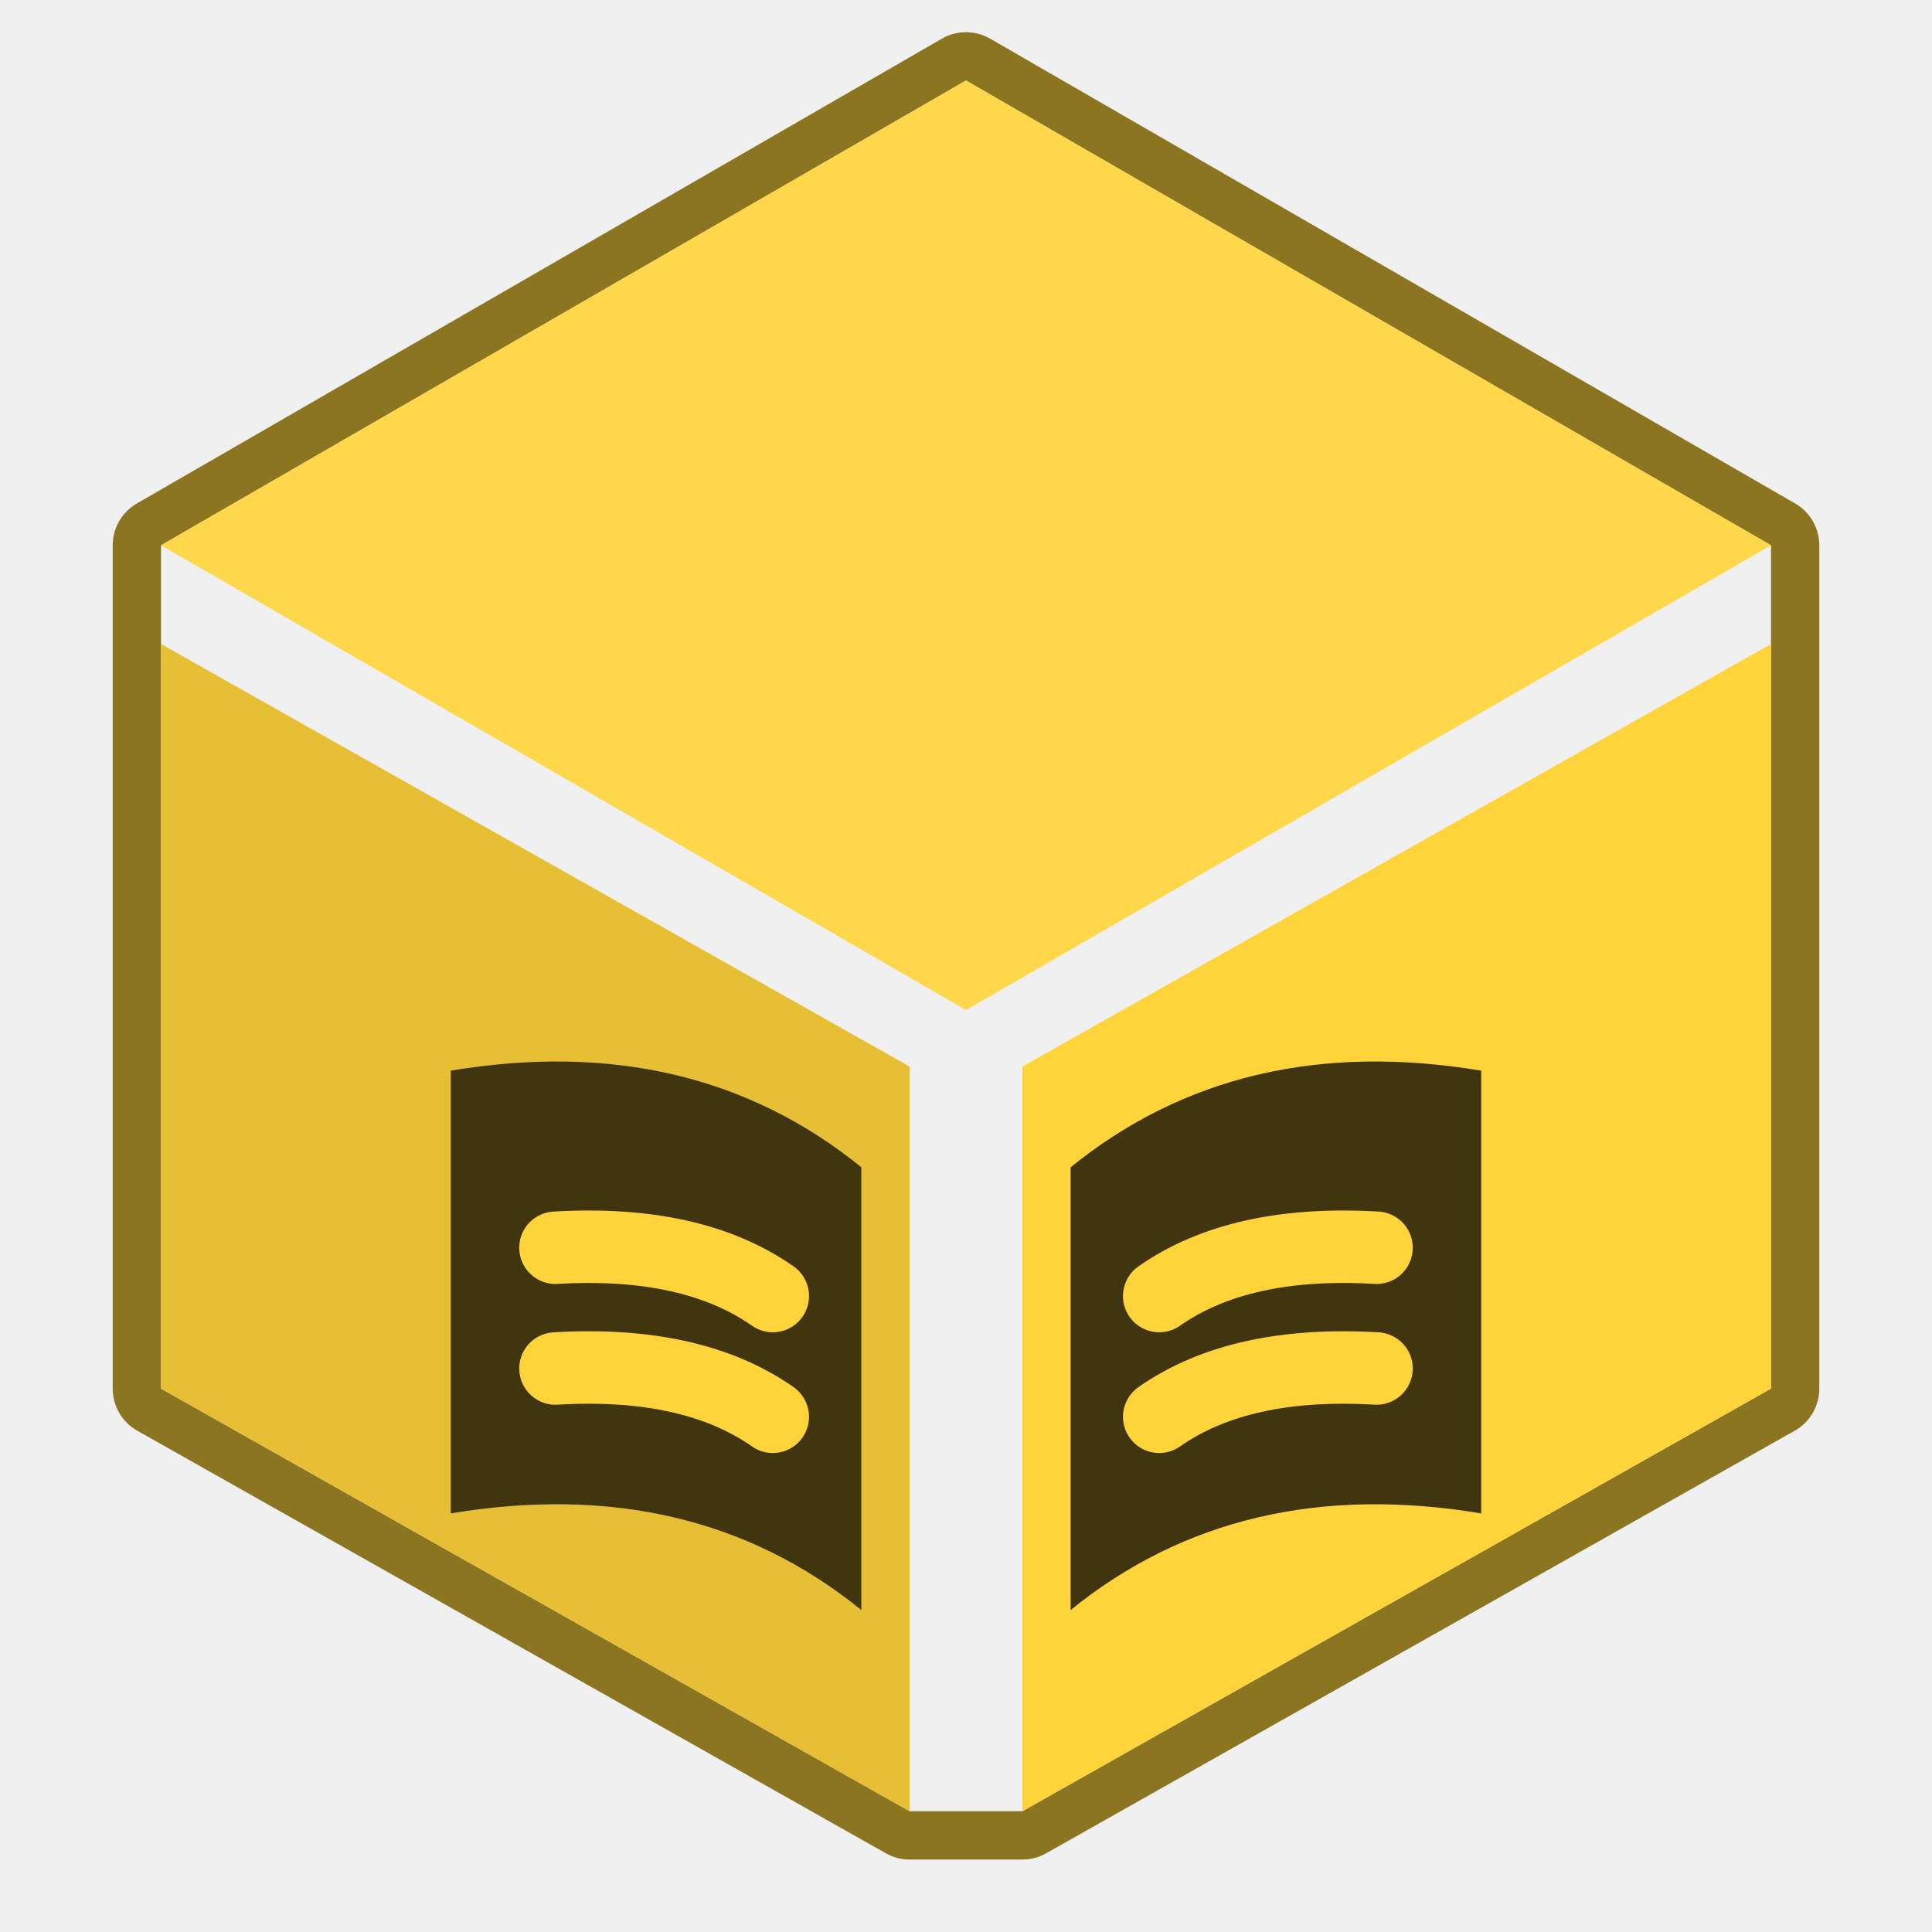
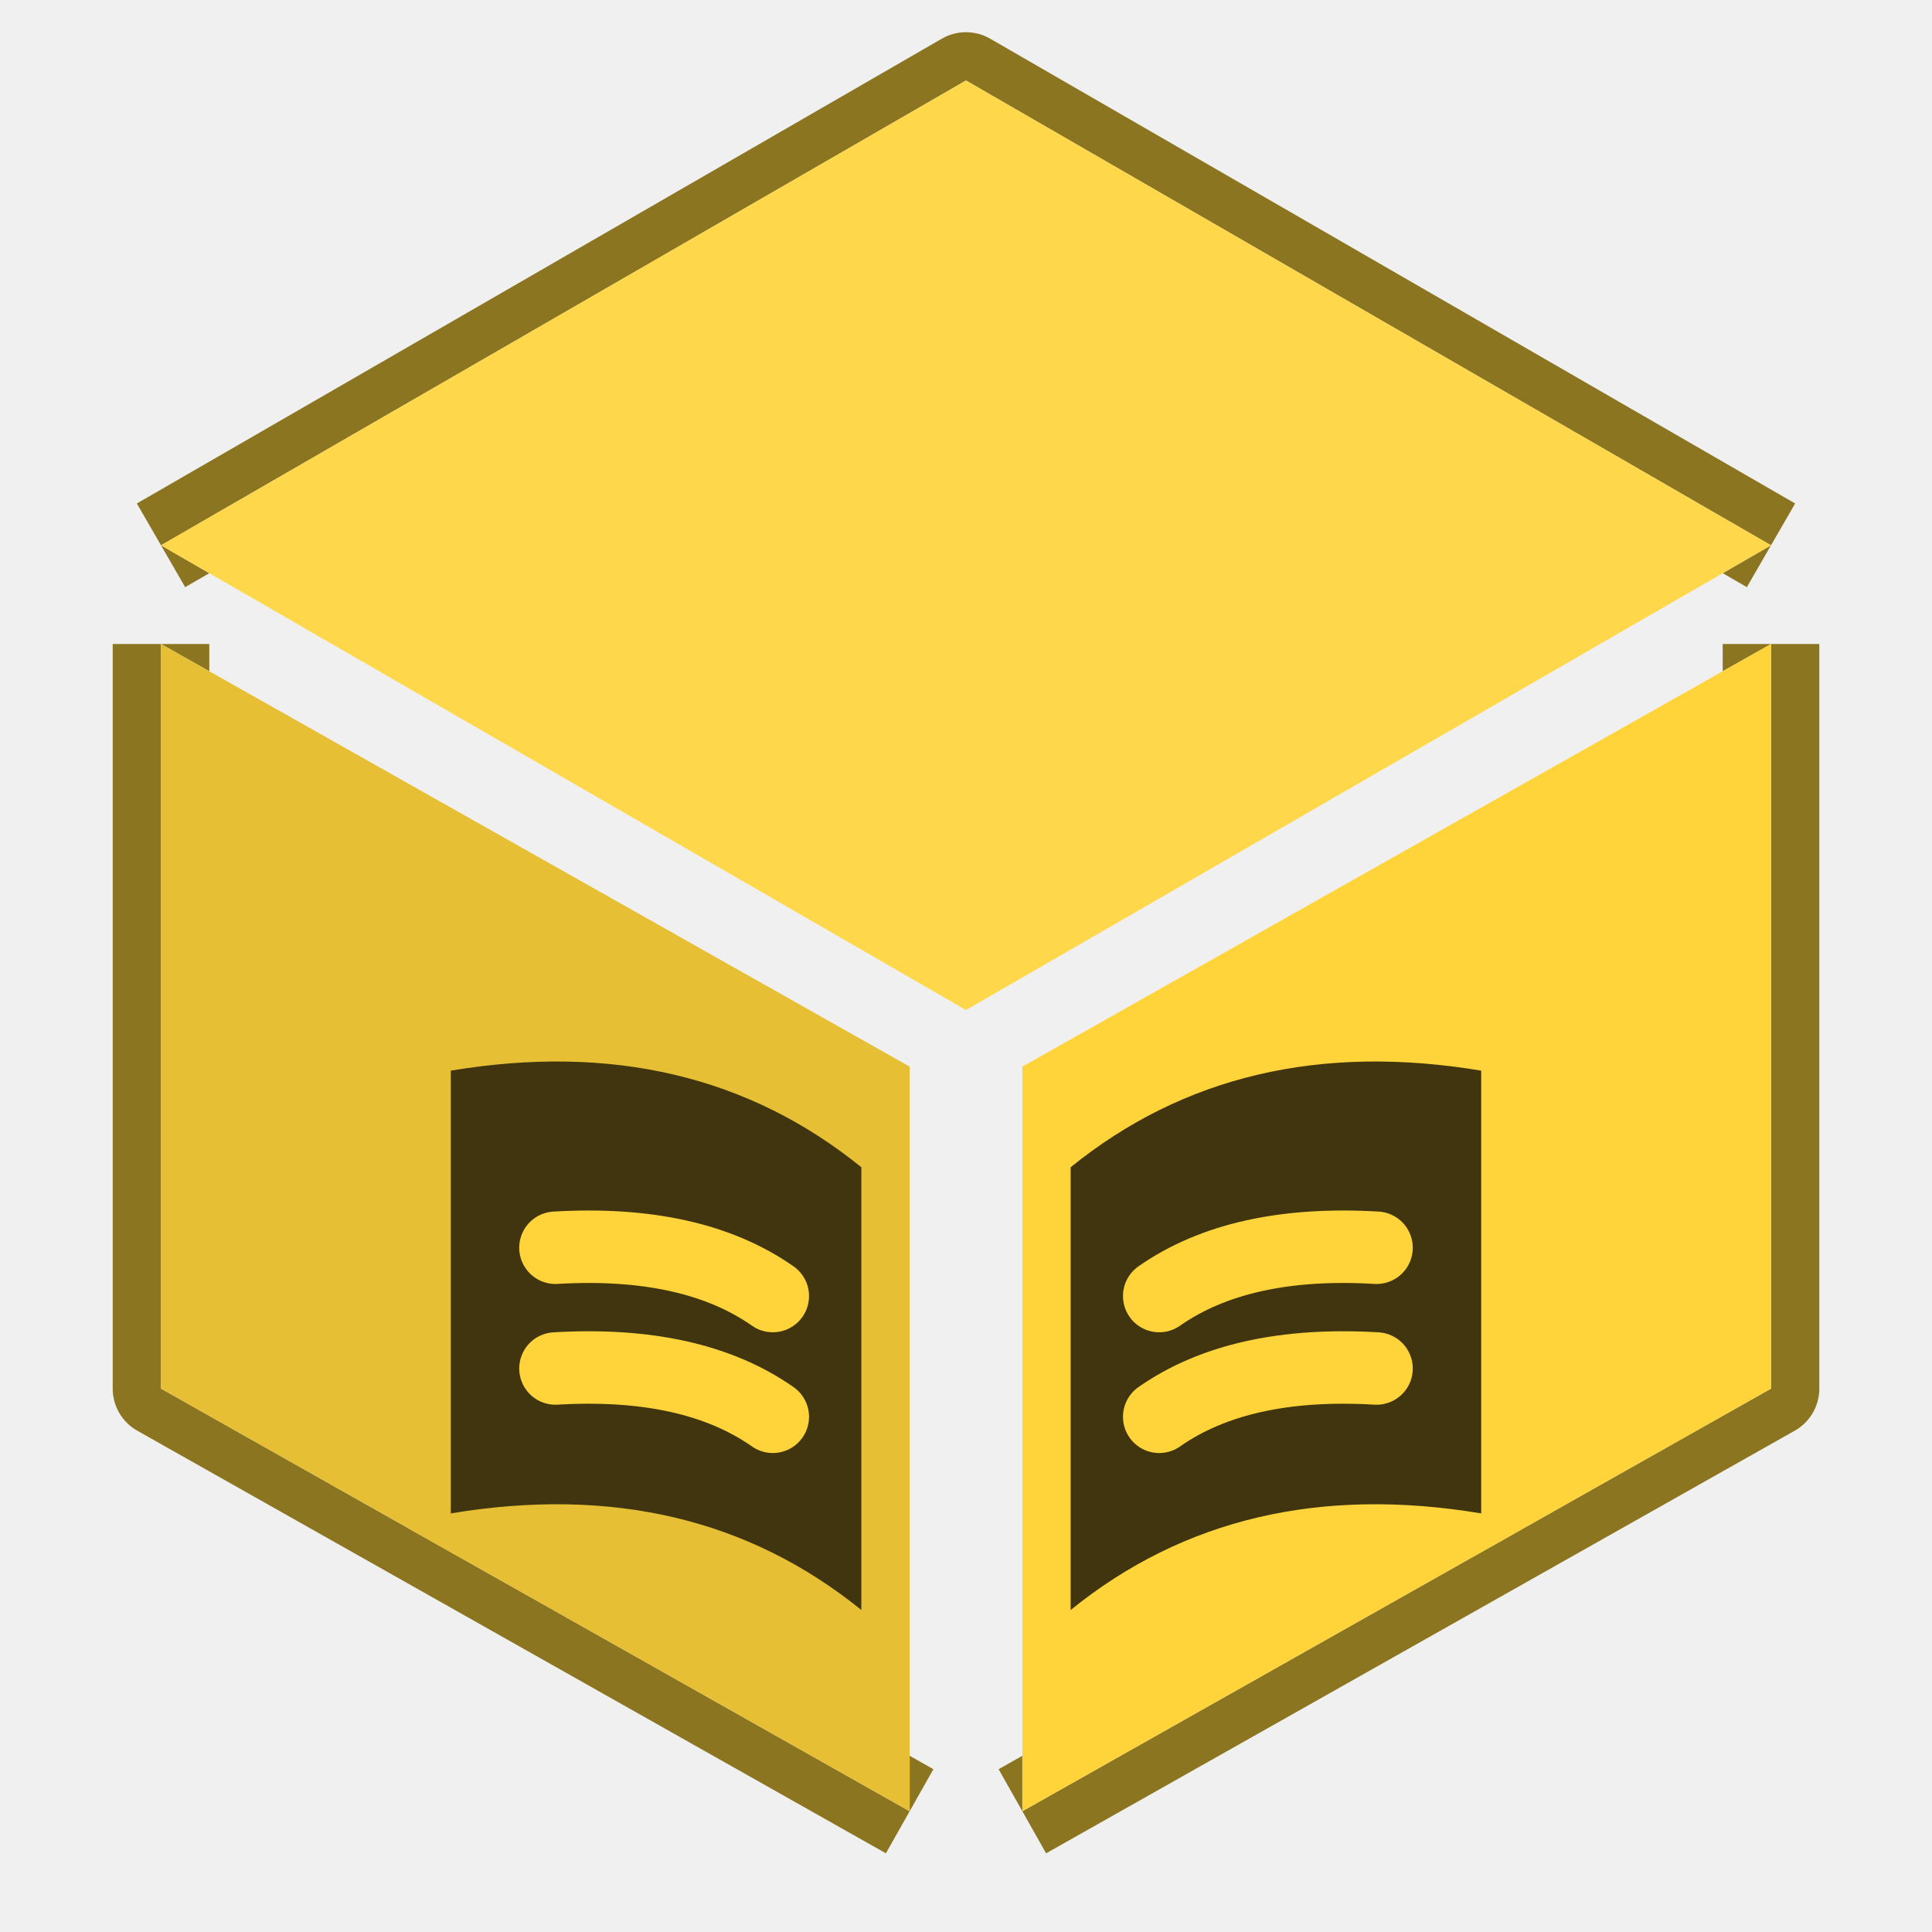
<svg xmlns="http://www.w3.org/2000/svg" viewBox="0 0 24 24" color="#FFD43B" role="img" aria-labelledby="cubrid-cookbook-python-title cubrid-cookbook-python-desc">
  <clipPath id="cubrid-cookbook-python-outside">
-     <path d="M 0 0 H 24 V 24 H 0 Z M 12 1 L 22 6.774 L 22 17.25 L 12.7 22.5 L 11.3 22.5 L 2 17.25 L 2 6.774 Z" clip-rule="evenodd" />
+     <path d="M 0 0 H 24 V 24 H 0 Z M 12 1 L 22 6.774 L 12 12.547 L 2 6.774 Z M 2 8 L 11.3 13.25 L 11.3 22.5 L 2 17.25 Z M 12.7 13.25 L 22 8 L 22 17.25 L 12.7 22.5 Z" clip-rule="evenodd" />
  </clipPath>
-   <path d="M 12 1 L 22 6.774 L 22 17.25 L 12.7 22.5 L 11.3 22.5 L 2 17.25 L 2 6.774 Z" fill="none" stroke="#8C7520" stroke-width="1.2" stroke-linejoin="round" clip-path="url(#cubrid-cookbook-python-outside)" />
+   <path d="M 2 6.774 L 12 1 L 22 6.774 M 2 8 L 2 17.25 L 11.3 22.5 M 22 8 L 22 17.25 L 12.7 22.5" fill="none" stroke="#8C7520" stroke-width="1.2" stroke-linejoin="round" clip-path="url(#cubrid-cookbook-python-outside)" />
  <clipPath id="cubrid-cookbook-python-cube">
    <path d="M 12 1 L 22 6.774 L 22 17.25 L 12.7 22.5 L 11.3 22.5 L 2 17.25 L 2 6.774 Z" />
  </clipPath>
  <path d="M 12 1 L 22 6.774 L 12 12.547 L 2 6.774 Z" fill="currentColor" />
  <path d="M 2 8 L 11.3 13.25 L 11.3 22.5 L 2 17.25 Z" fill="currentColor" />
  <path d="M 12.7 13.25 L 22 8 L 22 17.25 L 12.7 22.5 Z" fill="currentColor" />
  <g clip-path="url(#cubrid-cookbook-python-cube)">
    <path d="M 5.6 13.3 Q 8.6 12.8 10.7 14.5 L 10.7 20.0 Q 8.6 18.3 5.6 18.8 Z M 18.4 13.3 Q 15.4 12.8 13.3 14.5 L 13.3 20.0 Q 15.4 18.3 18.4 18.8 Z" fill="currentColor" stroke="currentColor" stroke-width="1.1" stroke-linejoin="round" />
    <path d="M 6.9 15.5 Q 8.6 15.4 9.6 16.1 M 6.9 17.0 Q 8.6 16.9 9.6 17.6 M 17.1 15.5 Q 15.4 15.4 14.4 16.1 M 17.1 17.0 Q 15.4 16.9 14.4 17.6" fill="none" stroke="currentColor" stroke-width="0.9" stroke-linecap="round" />
  </g>
  <path d="M 12 1 L 22 6.774 L 12 12.547 L 2 6.774 Z" fill="#fff" opacity="0.08" />
  <path d="M 2 8 L 11.3 13.25 L 11.3 22.5 L 2 17.25 Z" fill="#000" opacity="0.10" />
  <g clip-path="url(#cubrid-cookbook-python-cube)">
    <path d="M 5.6 13.3 Q 8.6 12.8 10.7 14.5 L 10.7 20.0 Q 8.6 18.3 5.6 18.8 Z M 18.4 13.3 Q 15.4 12.8 13.3 14.5 L 13.3 20.0 Q 15.4 18.3 18.4 18.8 Z" fill="#40350F" />
    <path d="M 6.9 15.5 Q 8.6 15.4 9.6 16.1 M 6.9 17.0 Q 8.6 16.9 9.6 17.6 M 17.1 15.5 Q 15.4 15.4 14.4 16.1 M 17.1 17.0 Q 15.4 16.9 14.4 17.6" fill="none" stroke="currentColor" stroke-width="0.9" stroke-linecap="round" />
  </g>
</svg>
